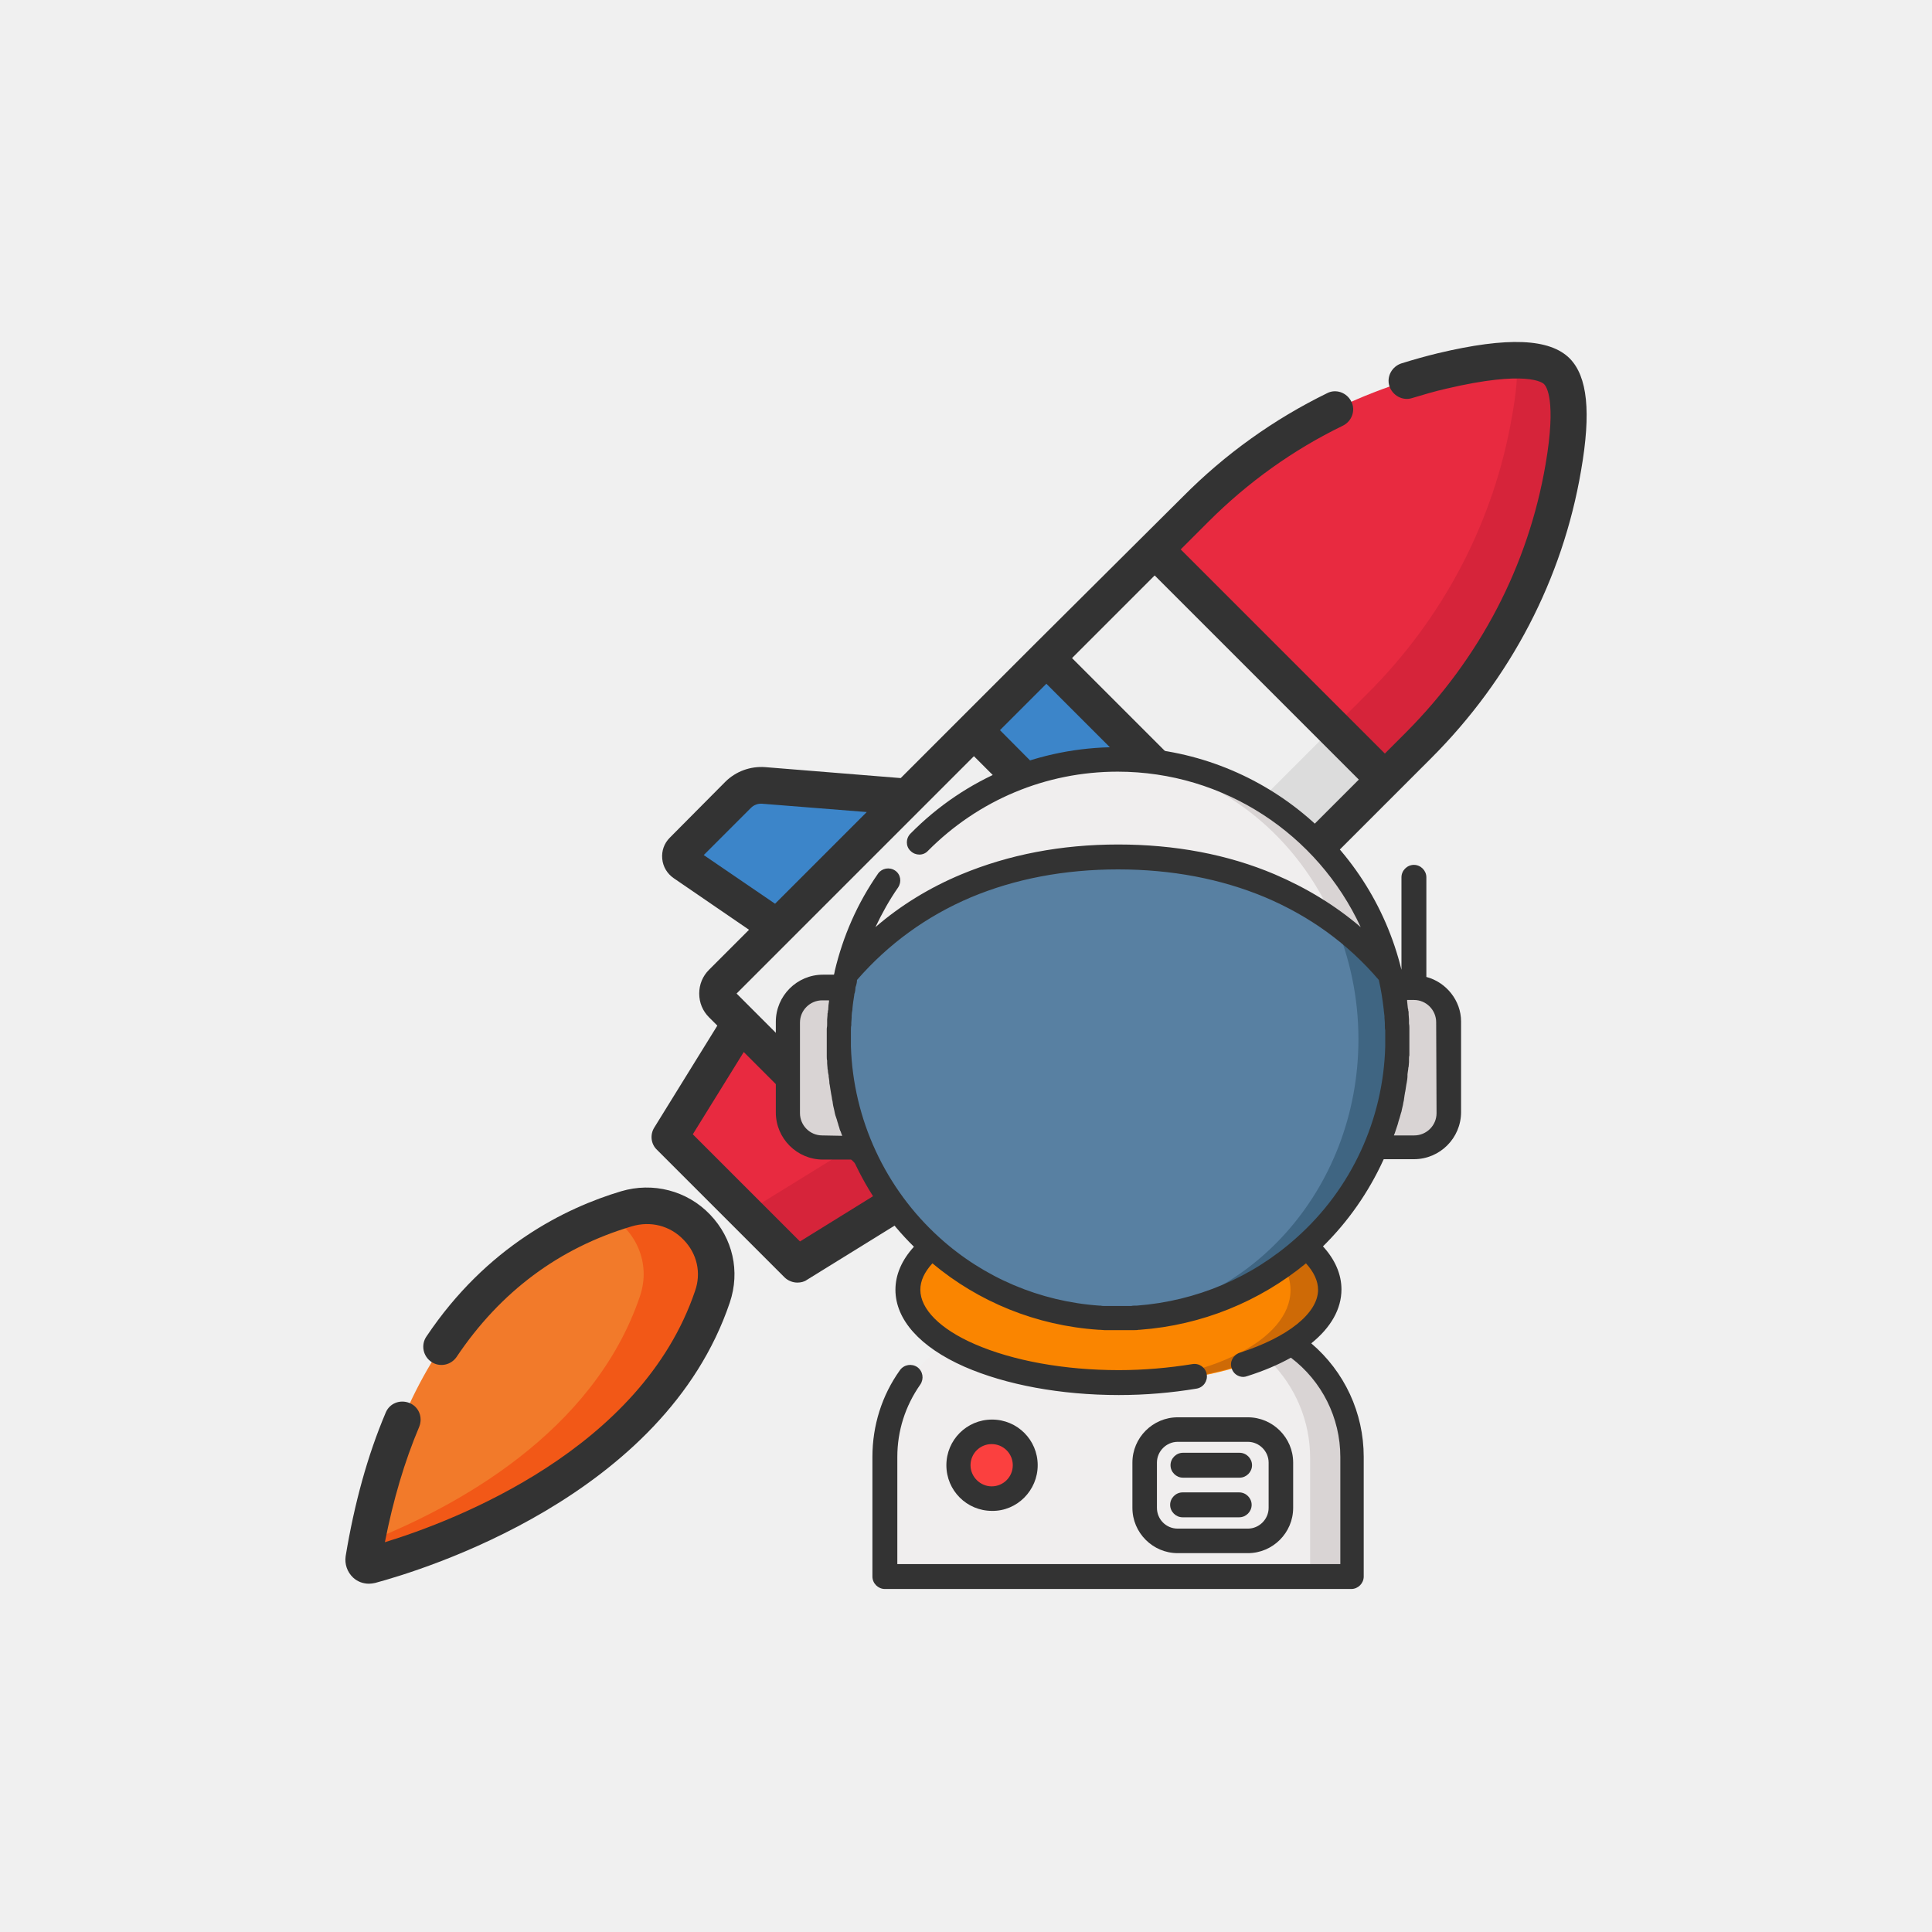
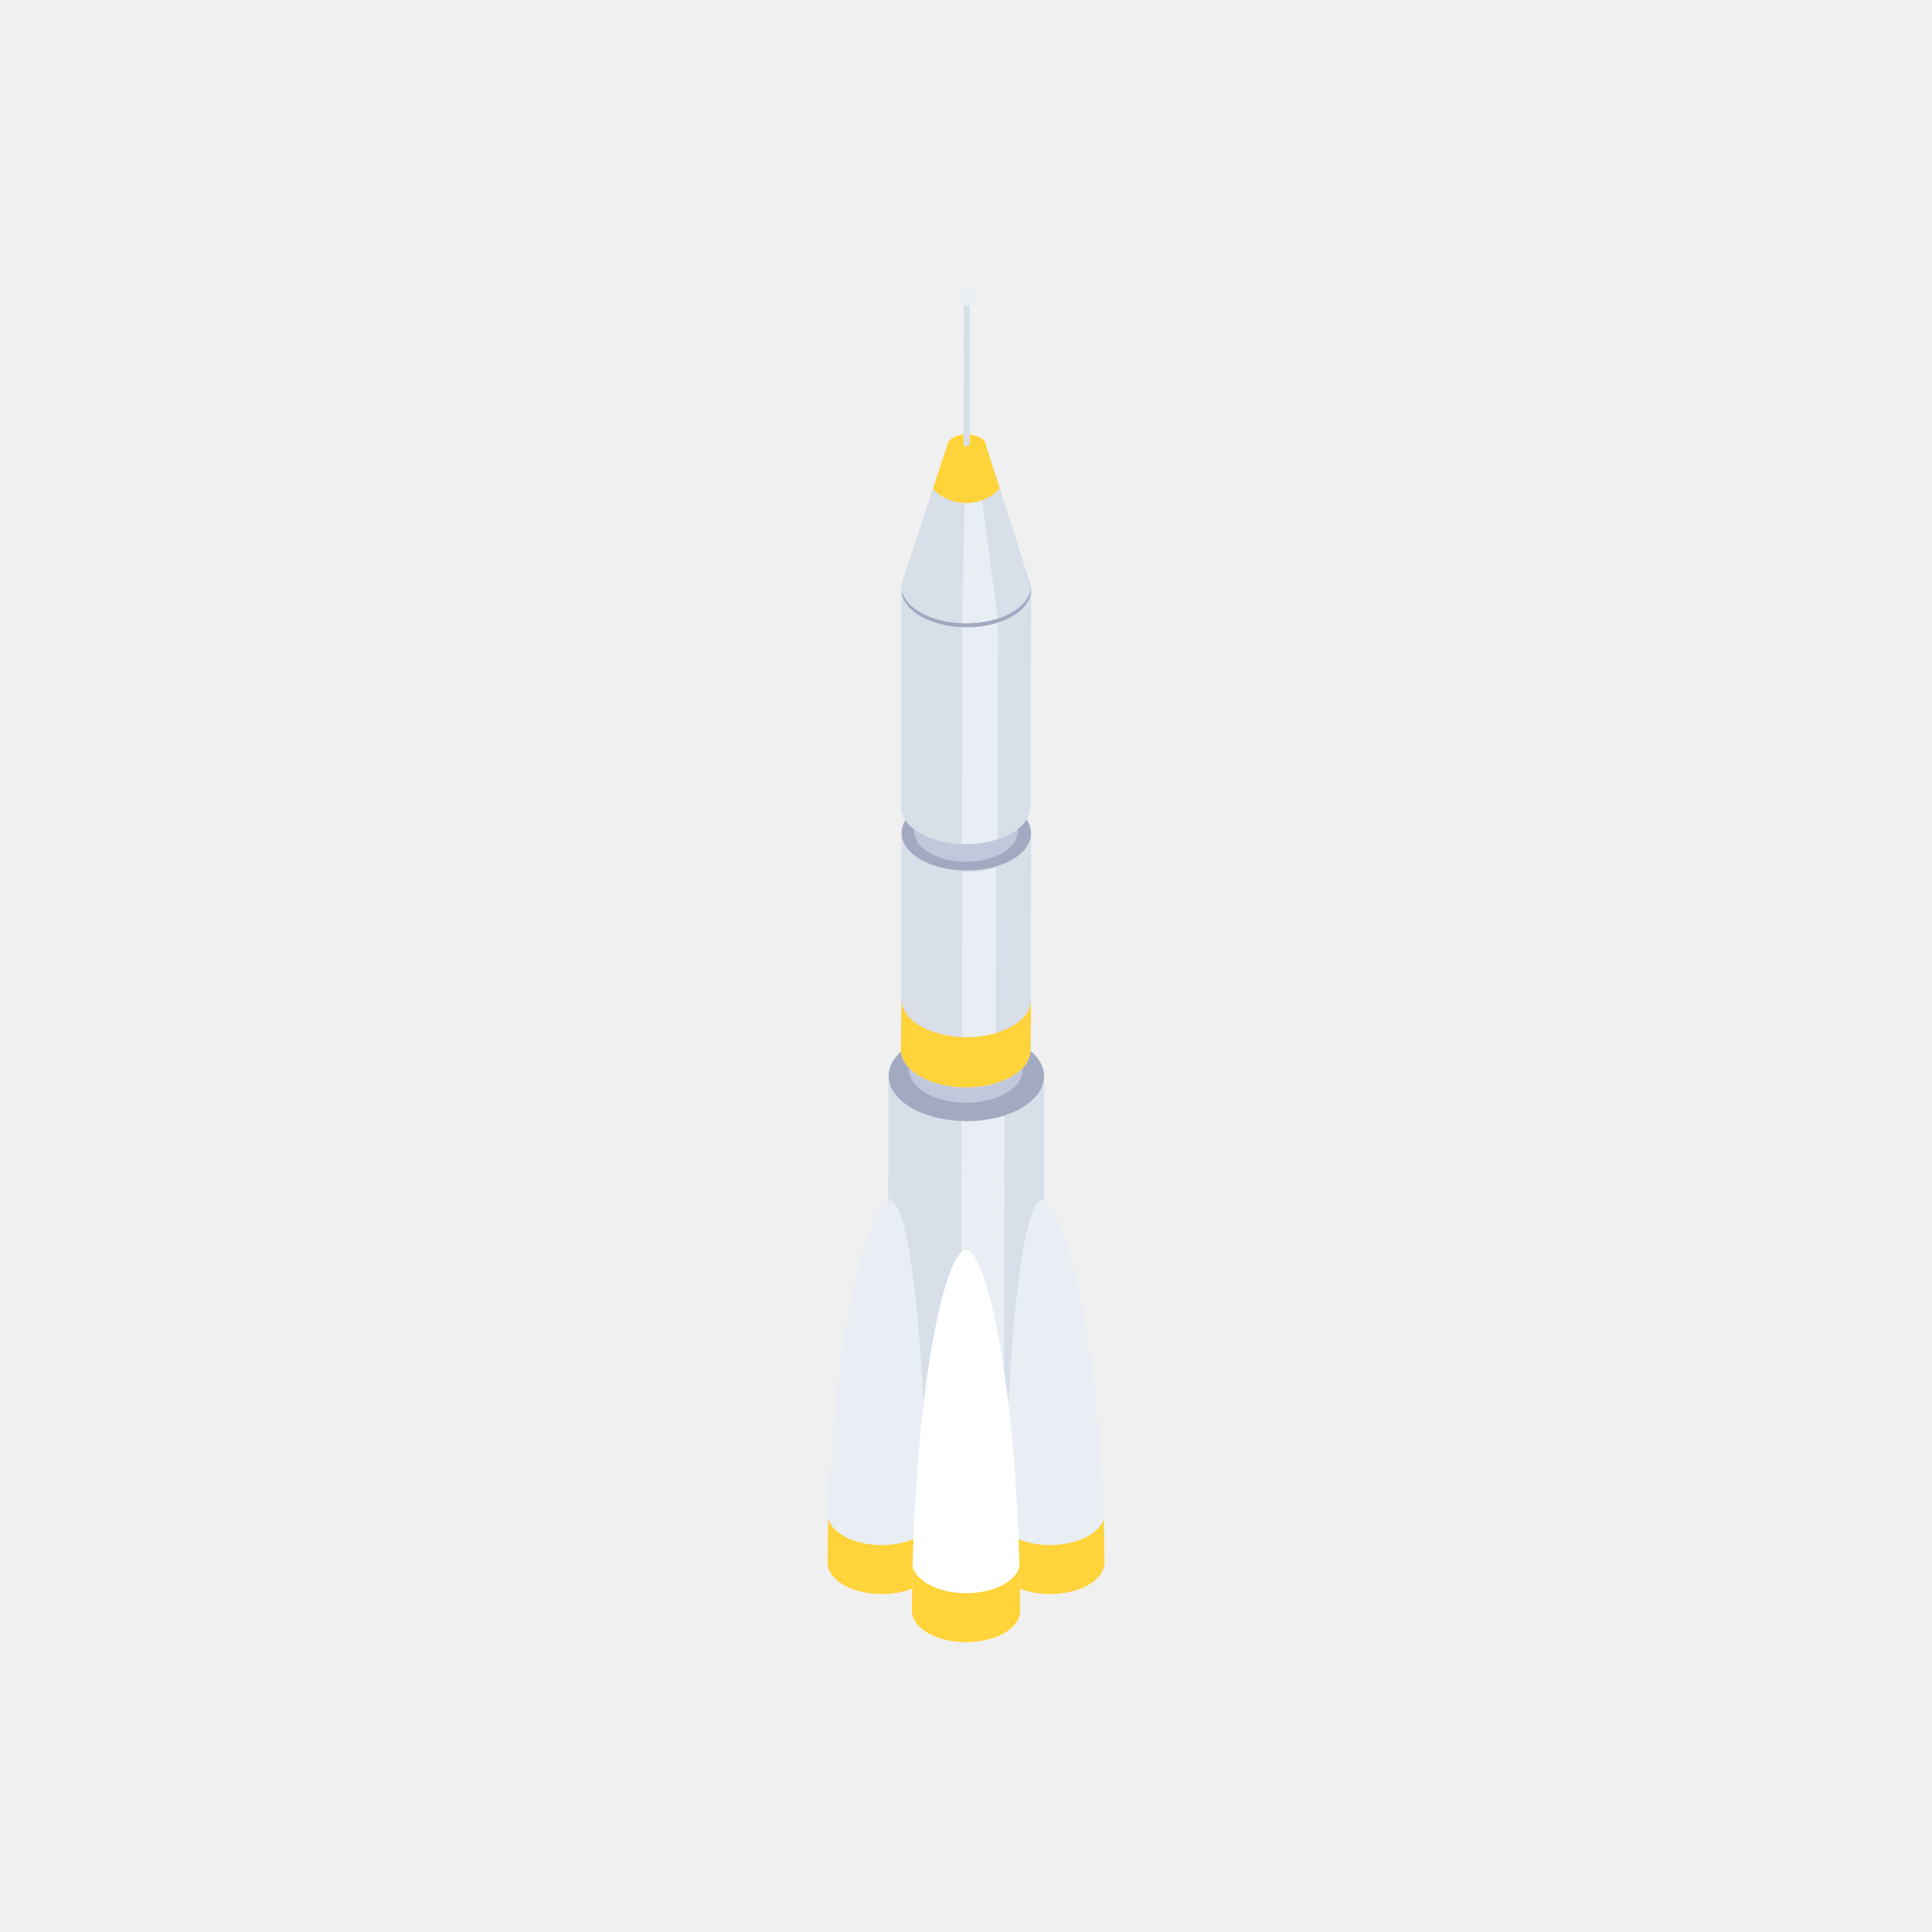
- <svg xmlns="http://www.w3.org/2000/svg" version="1.1" id="Layer_1" x="0px" y="0px" viewBox="0 0 512 512" style="enable-background:new 0 0 512 512;" xml:space="preserve">
+ <svg xmlns="http://www.w3.org/2000/svg" xmlns:xlink="http://www.w3.org/1999/xlink" version="1.1" id="Layer_1" x="0px" y="0px" viewBox="0 0 500 500" style="enable-background:new 0 0 500 500;" xml:space="preserve">
  <style type="text/css">
- 	.st0{fill:#EFEFEF;}
- 	.st1{fill:#DCDCDC;}
- 	.st2{fill:#E82A40;}
- 	.st3{fill:#D6243A;}
- 	.st4{fill:#3C85C9;}
- 	.st5{fill:#3479BA;}
- 	.st6{fill:#F27A2A;}
- 	.st7{fill:#F25817;}
- 	.st8{fill:#333333;}
- 	.st9{fill:#D9D4D4;}
- 	.st10{fill:#F0EEEE;}
- 	.st11{fill:#FA8500;}
- 	.st12{fill:#CE6A06;}
- 	.st13{fill:#5880A2;}
- 	.st14{fill:#3F6582;}
- 	.st15{fill:#FB403F;}
+ 	.st0{enable-background:new    ;}
+ 	.st1{clip-path:url(#SVGID_2_);enable-background:new    ;}
+ 	.st2{fill:#D8DFE9;}
+ 	.st3{fill:#E8EEF4;}
+ 	.st4{fill:#A4A9C2;}
+ 	.st5{clip-path:url(#SVGID_4_);enable-background:new    ;}
+ 	.st6{fill:#C1C8DC;}
+ 	.st7{fill:#FFD33A;}
+ 	.st8{clip-path:url(#SVGID_6_);enable-background:new    ;}
+ 	.st9{clip-path:url(#SVGID_8_);enable-background:new    ;}
+ 	.st10{clip-path:url(#SVGID_10_);enable-background:new    ;}
+ 	.st11{clip-path:url(#SVGID_12_);enable-background:new    ;}
+ 	.st12{fill:#FFD438;}
+ 	.st13{clip-path:url(#SVGID_14_);enable-background:new    ;}
+ 	.st14{fill:#FFFFFF;}
</style>
-   <g>
+   <g id="yellow_rocket_2_">
    <g>
-       <path class="st0" d="M375.9,197.5L252.2,321.3c-1.6,1.6-4.2,1.6-5.8,0l-55.1-55.1c-1.6-1.6-1.6-4.2,0-5.8L316.7,135    c18-18,40.6-30.8,65.4-36.6c13.4-3.1,25.9-4.4,30.4,0.1c3.9,3.9,3.7,14,1.7,25.5C409.5,151.8,395.9,177.5,375.9,197.5z" />
-       <path class="st1" d="M414.3,123.9c2-11.5,2.2-21.5-1.7-25.5c-2.1-2.1-5.8-2.9-10.5-3c0.1,4.3-0.4,9.4-1.4,14.8    c-4.8,28-18.3,53.6-38.4,73.6L238.6,307.6c-1.6,1.6-4.2,1.6-5.8,0l13.6,13.6c1.6,1.6,4.2,1.6,5.8,0l123.7-123.7    C395.9,177.5,409.5,151.8,414.3,123.9L414.3,123.9z" />
-       <path class="st2" d="M375.9,197.5l-9,9L306,145.7l10.7-10.7c18-18,40.6-30.8,65.4-36.6c13.4-3.1,25.9-4.4,30.4,0.1    c3.9,3.9,3.7,14,1.7,25.5C409.5,151.8,395.9,177.5,375.9,197.5z" />
-       <path class="st3" d="M414.3,123.9c2-11.5,2.2-21.5-1.7-25.5c-2.1-2.1-5.8-2.9-10.5-2.9c0.1,4.3-0.4,9.4-1.4,14.8    c-4.8,28-18.3,53.6-38.4,73.6l-9,9l13.6,13.6l9-9C395.9,177.5,409.5,151.8,414.3,123.9z" />
-       <path class="st2" d="M211.2,335.1l-33.8-33.8l18.7-30.3l45.3,45.3L211.2,335.1z" />
-       <path class="st3" d="M227.9,302.7l-30.3,18.7l13.6,13.6l30.3-18.7L227.9,302.7z" />
-       <g>
-         <path class="st4" d="M206,245.7l-24.8-17c-1.1-0.8-1.3-2.4-0.3-3.3l14.7-14.7c1.8-1.8,4.3-2.7,6.8-2.5l38.1,3L206,245.7z" />
-         <path class="st4" d="M266.9,306.6l17,24.8c0.8,1.1,2.4,1.3,3.3,0.3l14.7-14.7c1.8-1.8,2.7-4.3,2.5-6.8l-3-38.1L266.9,306.6z" />
-         <path class="st4" d="M277.3,174.4l60.9,60.9l-19.1,19.1l-60.9-60.9L277.3,174.4z" />
-       </g>
-       <path class="st5" d="M305.4,240.8l19.1-19.1l13.6,13.6L319,254.4L305.4,240.8z" />
-       <path class="st6" d="M166,320.3c-24.8,7.4-59.2,29.2-69.6,92.8c-0.2,1,0.8,1.9,1.8,1.6c12.3-3.3,74-22,90.7-71.2    C193.6,329.5,180.3,316,166,320.3z" />
-       <path class="st7" d="M166,320.3c-1.6,0.5-3.2,1-4.8,1.6c7.2,4.1,11.4,12.7,8.4,21.6c-12.3,36.3-49,56-72.4,65.2    c-0.3,1.5-0.5,2.9-0.8,4.4c-0.2,1,0.8,1.9,1.8,1.6c12.3-3.3,74-22,90.7-71.2C193.6,329.5,180.3,316,166,320.3L166,320.3z" />
-       <g>
-         <path class="st8" d="M416,95c-5.3-5.3-16.4-5.8-34.9-1.4c-3.3,0.8-6.5,1.7-9.7,2.7c-2.5,0.8-4,3.5-3.2,6c0.8,2.5,3.5,4,6,3.2     c3-0.9,6-1.8,9.1-2.5c21.3-5,25.5-1.6,25.9-1.2c0.6,0.6,3.3,4.3,0.4,21.2c-4.6,26.9-17.4,51.4-37,71.1l-5.6,5.6l-54.1-54.1     l7.3-7.3c10.5-10.5,22.5-19.1,35.7-25.5c2.4-1.2,3.4-4.1,2.2-6.4c-1.2-2.4-4.1-3.4-6.4-2.2c-14.1,6.9-27,16.1-38.2,27.4     L273.9,171c0,0,0,0,0,0l-19.1,19.1l-16.1,16.1l-35.9-2.9c-3.9-0.3-7.8,1.1-10.6,3.9L177.5,222c-1.5,1.5-2.2,3.5-2,5.6     c0.2,2.1,1.3,3.9,3,5.1l20,13.7L187.9,257c-1.7,1.7-2.6,3.9-2.6,6.3s0.9,4.6,2.6,6.3l2.2,2.2l-16.7,27c-1.2,1.9-0.9,4.4,0.7,5.9     l33.8,33.8c0.9,0.9,2.2,1.4,3.4,1.4c0.9,0,1.8-0.2,2.5-0.7l27-16.7l2.2,2.2c1.7,1.7,3.9,2.6,6.3,2.6s4.6-0.9,6.3-2.6l10.6-10.6     l13.7,20c1.2,1.7,3,2.8,5.1,3c0.2,0,0.4,0,0.7,0c1.8,0,3.6-0.7,4.9-2l14.7-14.7c2.8-2.8,4.2-6.6,3.9-10.6l-2.9-35.9l16.1-16.1     c0,0,0,0,0,0l19.1-19.1c0,0,0,0,0,0l37.8-37.8c21-21,34.8-47.4,39.7-76.2C421.7,109.2,420.7,99.8,416,95L416,95z M199,214.1     c0.8-0.8,1.9-1.2,3-1.1l27.7,2.2l-24.3,24.3l-18.9-12.9L199,214.1z M360.1,206.6l-21.9,21.9l-54.1-54.1l21.9-21.9L360.1,206.6z      M233.8,315.5L212,329l-28.4-28.4l13.5-21.8l10.5,10.5L233.8,315.5z M249.3,317.4l-54.1-54.1l14.2-14.2c0,0,0,0,0,0l17-17     l31.7-31.7l32.8,32.8c1.9,1.9,4.9,1.9,6.8,0c1.9-1.9,1.9-4.9,0-6.8L265,193.5l12.3-12.3l54.1,54.1l-12.3,12.3l-6.7-6.7     c-1.9-1.9-4.9-1.9-6.8,0c-1.9,1.9-1.9,4.9,0,6.8l6.7,6.7L249.3,317.4z M299.6,310.6c0.1,1.1-0.3,2.2-1.1,3L286,326l-12.9-18.9     l24.3-24.3L299.6,310.6z" />
-         <path class="st8" d="M164.6,315.7c-14.7,4.4-35.6,14.6-51.6,38.5c-1.5,2.2-0.9,5.2,1.3,6.7c2.2,1.5,5.2,0.9,6.7-1.3     c11.6-17.3,27.2-28.9,46.4-34.6c5-1.5,10.2-0.2,13.8,3.6c3.5,3.6,4.7,8.7,3,13.5c-14.2,42-63.6,60.9-82.2,66.6     c2.2-11.2,5.2-21.4,9.1-30.6c1-2.5-0.1-5.3-2.6-6.3c-2.5-1-5.3,0.1-6.3,2.6c-4.8,11.3-8.3,24.1-10.6,38c-0.3,2.1,0.4,4.2,2,5.7     c1.2,1.1,2.7,1.6,4.2,1.6c0.5,0,1.1-0.1,1.6-0.2c12.6-3.4,76.6-22.8,94-74.3c2.8-8.3,0.8-17-5.2-23.3     C182.1,315.5,173,313.2,164.6,315.7L164.6,315.7z" />
+       <g class="st0">
+         <g class="st0">
+           <defs>
+             <path id="SVGID_1_" class="st0" d="M270.21,278.56l-0.19,103.86c-0.01,2.96-1.96,5.92-5.84,8.18c-7.83,4.55-20.57,4.55-28.45,0       c-3.97-2.29-5.95-5.3-5.94-8.3l0.19-103.86c-0.01,3,1.97,6.01,5.94,8.3c7.88,4.55,20.62,4.55,28.45,0       C268.26,284.48,270.2,281.52,270.21,278.56z" />
+           </defs>
+           <use xlink:href="#SVGID_1_" style="overflow:visible;fill:#D8DFE9;" />
+           <clipPath id="SVGID_2_">
+             <use xlink:href="#SVGID_1_" style="overflow:visible;" />
+           </clipPath>
+           <g class="st1">
+             <path class="st2" d="M270.21,278.56l-0.19,103.86c-0.01,1.99-0.88,3.97-2.63,5.75l0.19-103.86       C269.33,282.53,270.21,280.54,270.21,278.56L270.21,278.56z" />
+             <path class="st2" d="M267.58,284.3l-0.19,103.86c-0.86,0.87-1.93,1.69-3.21,2.43c-1.34,0.78-2.83,1.42-4.41,1.94l0.19-103.86       c1.58-0.51,3.06-1.16,4.41-1.94C265.65,285.99,266.72,285.17,267.58,284.3L267.58,284.3z" />
+             <path class="st3" d="M259.96,288.67l-0.19,103.86c-3.43,1.11-7.31,1.6-11.14,1.45l0.19-103.86       C252.65,290.27,256.53,289.79,259.96,288.67L259.96,288.67z" />
+             <path class="st2" d="M248.82,290.12l-0.19,103.86c-3.54-0.14-7.03-0.81-10.08-2.03l0.19-103.86       C241.79,289.31,245.29,289.99,248.82,290.12L248.82,290.12z" />
+             <path class="st2" d="M238.75,288.1l-0.19,103.86c-0.99-0.4-1.94-0.85-2.83-1.36c-3.97-2.29-5.95-5.3-5.94-8.3l0.19-103.86       c-0.01,3,1.97,6.01,5.94,8.3C236.81,287.25,237.75,287.7,238.75,288.1L238.75,288.1z" />
+           </g>
+         </g>
+         <g>
+           <path class="st4" d="M264.27,270.26c7.88,4.55,7.92,11.93,0.09,16.48c-7.83,4.55-20.57,4.55-28.45,0      c-7.88-4.55-7.92-11.93-0.09-16.48C243.66,265.71,256.39,265.71,264.27,270.26z" />
+         </g>
      </g>
    </g>
    <g>
-       <path class="st9" d="M229.6,304.2h-11.7c-5.1,0-9.2-4.1-9.2-9.2v-24c0-5.1,4.1-9.2,9.2-9.2h11.7V304.2z" />
-       <path class="st9" d="M363.1,304.2h11.7c5.1,0,9.2-4.1,9.2-9.2v-24c0-5.1-4.1-9.2-9.2-9.2h-11.7V304.2z" />
+       <g class="st0">
+         <g class="st0">
+           <defs>
+             <path id="SVGID_3_" class="st0" d="M264.69,256.37l-0.06,20.54c-0.01,2.16-1.42,4.31-4.26,5.96c-5.71,3.32-14.99,3.32-20.73,0       c-2.89-1.67-4.33-3.86-4.33-6.05l0.06-20.54c-0.01,2.19,1.44,4.38,4.33,6.05c5.74,3.32,15.02,3.32,20.73,0       C263.27,260.68,264.68,258.53,264.69,256.37z" />
+           </defs>
+           <use xlink:href="#SVGID_3_" style="overflow:visible;fill:#C1C8DC;" />
+           <clipPath id="SVGID_4_">
+             <use xlink:href="#SVGID_3_" style="overflow:visible;" />
+           </clipPath>
+           <g class="st5">
+             <path class="st6" d="M264.69,256.37l-0.06,20.54c0,1.45-0.64,2.89-1.92,4.19l0.06-20.54       C264.05,259.26,264.69,257.82,264.69,256.37L264.69,256.37z" />
+             <path class="st6" d="M262.77,260.56l-0.06,20.54c-0.63,0.63-1.41,1.23-2.34,1.77c-0.98,0.57-2.06,1.04-3.21,1.41l0.06-20.54       c1.15-0.37,2.23-0.84,3.21-1.41C261.36,261.79,262.14,261.19,262.77,260.56L262.77,260.56z" />
+             <path class="st6" d="M257.22,263.74l-0.06,20.54c-2.5,0.81-5.33,1.16-8.12,1.06l0.06-20.54       C251.89,264.9,254.72,264.55,257.22,263.74L257.22,263.74z" />
+             <path class="st6" d="M249.1,264.8l-0.06,20.54c-2.58-0.1-5.12-0.59-7.34-1.48l0.06-20.54       C243.98,264.21,246.53,264.7,249.1,264.8L249.1,264.8z" />
+             <path class="st6" d="M241.76,263.32l-0.06,20.54c-0.72-0.29-1.41-0.62-2.06-0.99c-2.89-1.67-4.33-3.86-4.33-6.05l0.06-20.54       c-0.01,2.19,1.44,4.38,4.33,6.05C240.35,262.7,241.04,263.03,241.76,263.32L241.76,263.32z" />
+           </g>
+         </g>
+         <g>
+           <path class="st6" d="M260.36,250.32c5.74,3.32,5.77,8.69,0.07,12.01c-5.71,3.32-14.99,3.32-20.73,0s-5.77-8.69-0.07-12.01      C245.34,247.01,254.62,247.01,260.36,250.32z" />
+         </g>
+       </g>
    </g>
-     <path class="st10" d="M270.8,350.1h51c20.1,0,36.3,16.3,36.3,36.3v31.7H234.5v-31.7C234.5,366.4,250.8,350.1,270.8,350.1z" />
-     <path class="st9" d="M321.8,350.1h-10.9c20.1,0,36.3,16.3,36.3,36.3v31.7h10.9v-31.7C358.1,366.4,341.9,350.1,321.8,350.1z" />
    <g>
-       <circle class="st10" cx="296.3" cy="275.4" r="74.1" />
-       <circle class="st10" cx="296.3" cy="275.4" r="74.1" />
+       <path class="st3" d="M260.01,399.88c0.43-54.75,4.82-89.35,9.77-89.33c5.06,0.01,15.76,36.26,16.03,92.99c0,0.11,0.01,0.72,0,0.92    c-0.12,1.99-1.49,3.96-4.12,5.48c-5.49,3.17-14.35,3.17-19.8,0C257.2,407.21,256.57,403.01,260.01,399.88z" />
+       <path class="st7" d="M257.83,404.47c0-0.02,0-0.05,0-0.07c0.02-3.89,0.08-7.68,0.17-11.37c0.44,1.63,1.73,3.2,3.9,4.45    c5.45,3.17,14.32,3.17,19.8,0c2.2-1.27,3.52-2.85,3.96-4.5c0.09,3.7,0.15,7.5,0.17,11.4c0,0.03,0,0.06,0,0.09c0,0.1,0,0.19,0,0.29    c-0.01,0.02-0.01,0.04-0.02,0.06c-0.17,1.95-1.54,3.86-4.11,5.35c-2.41,1.39-5.48,2.17-8.63,2.34c-0.41,0.02-0.82,0.03-1.24,0.03    c-0.01,0-0.01,0-0.02,0c-3.59,0-7.18-0.79-9.91-2.38c-2.59-1.5-3.94-3.45-4.06-5.42c0-0.01-0.01-0.03-0.01-0.04    C257.83,404.63,257.83,404.55,257.83,404.47z" />
    </g>
-     <path class="st9" d="M296.3,201.3c-0.9,0-1.8,0-2.7,0.1c36.9,1.4,66.4,34,66.4,74s-29.5,72.6-66.4,74c0.9,0,1.8,0.1,2.7,0.1   c40.9,0,74.1-33.2,74.1-74.1S337.2,201.3,296.3,201.3z" />
-     <ellipse class="st11" cx="296.3" cy="342" rx="55.9" ry="24.6" />
-     <path class="st12" d="M296.3,317.4c-0.9,0-1.8,0-2.7,0c26.9,0.6,48.4,11.4,48.4,24.5c0,13.2-21.5,23.9-48.4,24.5c0.9,0,1.8,0,2.7,0   c30.9,0,55.9-11,55.9-24.6S327.2,317.4,296.3,317.4z" />
-     <path class="st13" d="M368.4,258.2c-17.5-21-43.3-31.1-72.1-31.1c-28.8,0-54.6,10.1-72.1,31.1c-1.3,5.5-2,11.3-2,17.2   c0,40.9,33.2,74.1,74.1,74.1c40.9,0,74.1-33.2,74.1-74.1C370.4,269.5,369.7,263.7,368.4,258.2z" />
-     <path class="st14" d="M370.4,273.3c0-0.2,0-0.4,0-0.6c0-0.5,0-1-0.1-1.5c0-0.2,0-0.4,0-0.7c0-0.5-0.1-1-0.1-1.4   c0-0.2,0-0.4-0.1-0.6c0-0.5-0.1-1-0.2-1.5c0-0.2,0-0.3-0.1-0.5c-0.1-0.6-0.2-1.2-0.2-1.8c0-0.1,0-0.1,0-0.2   c-0.3-2.1-0.7-4.2-1.2-6.3c-4.4-5.3-9.3-9.9-14.7-13.8c4,9.4,6.3,19.9,6.3,31c0,40-29.5,72.6-66.4,74c0.4,0,0.8,0,1.2,0   c0.5,0,1,0,1.5,0h0c10.9,0,21.2-2.3,30.5-6.5c0.5-0.2,1.1-0.5,1.6-0.8c2.7-1.3,5.3-2.8,7.8-4.4c0.5-0.3,1-0.6,1.5-1   c1-0.7,2-1.4,2.9-2.1c0.5-0.4,0.9-0.7,1.4-1.1c2.8-2.2,5.4-4.6,7.9-7.2c0.8-0.9,1.6-1.7,2.4-2.6c0.8-0.9,1.5-1.8,2.3-2.7   c0.4-0.5,0.7-0.9,1.1-1.4c1.1-1.4,2.1-2.9,3-4.4c1-1.5,1.9-3,2.7-4.6c5.7-10.5,8.9-22.5,8.9-35.3   C370.4,274.7,370.4,274,370.4,273.3z" />
-     <circle class="st15" cx="262.8" cy="388.3" r="8.9" />
-     <path class="st8" d="M378,258.9v-26.4c0-1.8-1.5-3.3-3.3-3.3s-3.3,1.5-3.3,3.3V257c-8.4-34.4-39.3-59-75.2-59   c-20.8,0-40.3,8.1-54.9,22.9c-1.3,1.3-1.3,3.4,0,4.6c1.3,1.3,3.4,1.3,4.6,0c13.4-13.5,31.3-21,50.3-21c28.2,0,53,16.6,64.4,41.2   c-6.8-5.8-14.4-10.4-22.8-14c-12.5-5.3-26.5-7.9-41.5-7.9c-15.1,0-29,2.7-41.5,7.9c-8.4,3.5-16.1,8.2-22.8,14   c1.7-3.6,3.7-7.2,6-10.5c1-1.5,0.7-3.5-0.8-4.5c-1.5-1-3.5-0.6-4.5,0.8c-5.5,7.9-9.3,16.6-11.5,25.9c0,0,0,0,0,0c0,0,0,0.1,0,0.1   c-0.1,0.3-0.1,0.6-0.2,0.8h-2.9c-6.9,0-12.5,5.6-12.5,12.5v24c0,6.9,5.6,12.5,12.5,12.5h8c4,8.8,9.5,16.6,16.1,23.1   c-3.2,3.5-4.9,7.4-4.9,11.4c0,7.9,6.5,15.2,18.3,20.4c11,4.8,25.5,7.5,40.9,7.5c7.1,0,14-0.6,20.6-1.7c1.8-0.3,3-2,2.7-3.8   c-0.3-1.8-2-3-3.8-2.7c-6.2,1-12.8,1.6-19.5,1.6c-14.5,0-28.1-2.5-38.2-6.9c-9.2-4-14.4-9.3-14.4-14.4c0-2.4,1.1-4.7,3.2-7   c12.2,10.2,27.5,16.5,44,17.6c0.1,0,0.2,0,0.3,0c0.4,0,0.9,0.1,1.3,0.1c0.2,0,0.3,0,0.5,0c0.4,0,0.8,0,1.2,0c0.2,0,0.3,0,0.5,0   c0.6,0,1.1,0,1.7,0c0.6,0,1.1,0,1.7,0c0.2,0,0.3,0,0.5,0c0.4,0,0.8,0,1.2,0c0.2,0,0.3,0,0.5,0c0.4,0,0.9,0,1.3-0.1   c0.1,0,0.2,0,0.3,0c16.4-1.2,31.7-7.5,44-17.6c2.1,2.3,3.2,4.7,3.2,7c0,6.2-8,12.6-20.8,16.7c-1.7,0.6-2.7,2.4-2.1,4.1   c0.4,1.4,1.7,2.3,3.1,2.3c0.3,0,0.7-0.1,1-0.2c4.4-1.4,8.2-3,11.6-4.9c8.2,6.2,13.1,15.9,13.1,26.3v28.4H237.8v-28.4   c0-6.9,2.1-13.5,6.1-19.2c1-1.5,0.7-3.5-0.8-4.6c-1.5-1-3.5-0.7-4.6,0.8c-4.8,6.7-7.3,14.7-7.3,23v31.7c0,1.8,1.5,3.3,3.3,3.3   h123.6c1.8,0,3.3-1.5,3.3-3.3v-31.7c0-11.7-5.1-22.6-13.9-30.1c5.2-4.2,8-9.1,8-14.3c0-4-1.7-7.9-4.9-11.4   c6.6-6.5,12.1-14.3,16.1-23.1h8c6.9,0,12.5-5.6,12.5-12.5v-24C387.2,265.2,383.3,260.3,378,258.9z M257.3,237.8   c11.7-4.9,24.8-7.4,39-7.4c14.2,0,27.3,2.5,39,7.4c11.8,5,21.9,12.3,30.1,21.9c0.6,2.6,1,5.2,1.3,7.8c0,0,0,0,0,0.1   c0.1,0.6,0.1,1.2,0.2,1.7c0,0.1,0,0.3,0,0.4c0,0.5,0.1,0.9,0.1,1.4c0,0.2,0,0.4,0,0.6c0,0.4,0,0.9,0.1,1.3c0,0.2,0,0.4,0,0.5   c0,0.6,0,1.2,0,1.8c0,0.6,0,1.2,0,1.9c0,0,0,0.1,0,0.1c-0.5,19.4-9,37.8-23.5,50.7c-11.8,10.6-26.6,16.8-42.3,18   c-0.1,0-0.2,0-0.3,0c-0.4,0-0.8,0-1.2,0.1c-0.2,0-0.3,0-0.5,0c-0.4,0-0.7,0-1.1,0c-0.1,0-0.3,0-0.4,0c-0.5,0-1,0-1.5,0   c-0.5,0-1,0-1.5,0c-0.1,0-0.3,0-0.4,0c-0.4,0-0.7,0-1.1,0c-0.2,0-0.3,0-0.5,0c-0.4,0-0.8,0-1.2-0.1c-0.1,0-0.2,0-0.3,0   c-15.7-1.1-30.6-7.4-42.3-18c-14.4-13-22.9-31.4-23.5-50.7c0,0,0-0.1,0-0.1c0-0.6,0-1.2,0-1.9c0-0.6,0-1.2,0-1.8c0-0.2,0-0.4,0-0.5   c0-0.4,0-0.9,0.1-1.3c0-0.2,0-0.4,0-0.6c0-0.5,0.1-0.9,0.1-1.4c0-0.2,0-0.3,0-0.5c0-0.5,0.1-1.1,0.2-1.6c0-0.1,0-0.2,0-0.2   c0.1-1.3,0.3-2.5,0.5-3.8c0-0.1,0-0.3,0.1-0.4c0.1-0.4,0.2-0.9,0.2-1.3c0-0.3,0.1-0.5,0.2-0.8c0.1-0.4,0.2-0.8,0.2-1.2   c0-0.1,0-0.2,0.1-0.3C235.4,250.2,245.5,242.8,257.3,237.8z M217.9,300.9c-3.3,0-5.9-2.7-5.9-5.9v-24c0-3.3,2.7-5.9,5.9-5.9h1.8   c0,0.1,0,0.2,0,0.3c-0.1,0.6-0.2,1.3-0.2,1.9c0,0.2,0,0.4-0.1,0.6c0,0.2,0,0.5-0.1,0.7c0,0.1,0,0.3,0,0.4c0,0.4-0.1,0.8-0.1,1.2   c0,0.1,0,0.2,0,0.3c0,0.1,0,0.1,0,0.2c0,0.2,0,0.4,0,0.6c0,0.4,0,0.8-0.1,1.3c0,0.2,0,0.3,0,0.5c0,0.1,0,0.2,0,0.4   c0,0.7,0,1.4,0,2.1c0,0.6,0,1.2,0,1.8c0,0.1,0,0.2,0,0.2c0,0,0,0.1,0,0.1c0,0.1,0,0.2,0,0.3c0,0.4,0,0.8,0,1.2c0,0.2,0,0.4,0,0.7   c0,0.4,0,0.8,0.1,1.2c0,0.2,0,0.5,0,0.7c0,0.4,0.1,0.8,0.1,1.2c0,0.2,0,0.4,0.1,0.6c0,0.5,0.1,1,0.2,1.4c0,0.1,0,0.2,0,0.3   c0.1,0.6,0.2,1.2,0.2,1.8c0,0.2,0.1,0.3,0.1,0.5c0.1,0.4,0.1,0.9,0.2,1.3c0,0.2,0.1,0.4,0.1,0.6c0.1,0.4,0.1,0.8,0.2,1.1   c0,0.2,0.1,0.4,0.1,0.7c0.1,0.4,0.2,0.8,0.2,1.1c0,0.2,0.1,0.4,0.1,0.6c0.1,0.4,0.2,0.8,0.3,1.3c0,0.2,0.1,0.3,0.1,0.5   c0.1,0.6,0.3,1.1,0.5,1.7c0,0.1,0.1,0.2,0.1,0.3c0.1,0.5,0.3,0.9,0.4,1.4c0.1,0.2,0.1,0.4,0.2,0.6c0.1,0.4,0.2,0.8,0.4,1.1   c0.1,0.2,0.1,0.4,0.2,0.6c0.1,0.2,0.1,0.3,0.2,0.5L217.9,300.9L217.9,300.9z M380.7,295c0,3.3-2.7,5.9-5.9,5.9h-5.4   c0.1-0.2,0.1-0.4,0.2-0.5c0.1-0.2,0.1-0.4,0.2-0.6c0.1-0.4,0.3-0.8,0.4-1.2c0.1-0.2,0.1-0.4,0.2-0.6c0.1-0.5,0.3-1,0.4-1.4   c0-0.1,0.1-0.2,0.1-0.3c0.2-0.6,0.3-1.2,0.5-1.7c0-0.2,0.1-0.3,0.1-0.5c0.1-0.4,0.2-0.9,0.3-1.3c0-0.2,0.1-0.4,0.1-0.6   c0.1-0.4,0.2-0.8,0.2-1.1c0-0.2,0.1-0.4,0.1-0.7c0.1-0.4,0.1-0.8,0.2-1.1c0-0.2,0.1-0.4,0.1-0.6c0.1-0.4,0.1-0.9,0.2-1.3   c0-0.2,0.1-0.3,0.1-0.5c0.1-0.6,0.2-1.2,0.2-1.8c0-0.1,0-0.2,0-0.4c0.1-0.5,0.1-1,0.2-1.4c0-0.2,0-0.4,0.1-0.6   c0-0.4,0.1-0.8,0.1-1.2c0-0.2,0-0.5,0-0.7c0-0.4,0-0.8,0.1-1.1c0-0.2,0-0.4,0-0.7c0-0.4,0-0.8,0-1.2c0-0.1,0-0.2,0-0.2   c0,0,0-0.1,0-0.1c0-0.1,0-0.2,0-0.2c0-0.6,0-1.2,0-1.8c0-0.7,0-1.4,0-2.1c0-0.1,0-0.2,0-0.4c0-0.2,0-0.3,0-0.5c0-0.4,0-0.8-0.1-1.3   c0-0.2,0-0.4,0-0.6c0-0.1,0-0.1,0-0.2c0-0.1,0-0.2,0-0.3c0-0.4-0.1-0.8-0.1-1.3c0-0.1,0-0.2,0-0.3c0-0.2,0-0.5-0.1-0.7   c0-0.2,0-0.4-0.1-0.6c-0.1-0.6-0.1-1.3-0.2-1.9c0-0.1,0-0.2,0-0.3h1.8c3.3,0,5.9,2.7,5.9,5.9L380.7,295L380.7,295L380.7,295z" />
-     <path class="st8" d="M275,388.3c0-6.7-5.4-12.1-12.1-12.1c-6.7,0-12.1,5.4-12.1,12.1c0,6.7,5.4,12.1,12.1,12.1   C269.5,400.5,275,395,275,388.3z M257.2,388.3c0-3.1,2.5-5.6,5.6-5.6c3.1,0,5.6,2.5,5.6,5.6c0,3.1-2.5,5.6-5.6,5.6   C259.8,393.9,257.2,391.4,257.2,388.3z" />
-     <path class="st8" d="M330.7,411.6c6.6,0,12-5.4,12-12v-12c0-6.6-5.4-12-12-12h-18.6c-6.6,0-12,5.4-12,12v12c0,6.6,5.4,12,12,12   H330.7z M306.6,399.6v-12c0-3,2.5-5.5,5.5-5.5h18.6c3,0,5.5,2.5,5.5,5.5v12c0,3-2.5,5.5-5.5,5.5h-18.6   C309,405.1,306.6,402.6,306.6,399.6z" />
-     <path class="st8" d="M313.5,391.6h15c1.8,0,3.3-1.5,3.3-3.3c0-1.8-1.5-3.3-3.3-3.3h-15c-1.8,0-3.3,1.5-3.3,3.3   C310.2,390.1,311.7,391.6,313.5,391.6z" />
-     <path class="st8" d="M328.4,402.1c1.8,0,3.3-1.5,3.3-3.3c0-1.8-1.5-3.3-3.3-3.3h-15c-1.8,0-3.3,1.5-3.3,3.3c0,1.8,1.5,3.3,3.3,3.3   H328.4z" />
+     <g>
+       <path class="st3" d="M239.99,399.88c-0.43-54.75-4.82-89.35-9.77-89.33c-5.06,0.01-15.76,36.26-16.03,92.99    c0,0.11-0.01,0.72,0,0.92c0.12,1.99,1.49,3.96,4.12,5.48c5.49,3.17,14.35,3.17,19.8,0C242.8,407.21,243.43,403.01,239.99,399.88z" />
+       <path class="st7" d="M242.17,404.47c0-0.02,0-0.05,0-0.07c-0.02-3.89-0.08-7.68-0.17-11.37c-0.44,1.63-1.73,3.2-3.9,4.45    c-5.45,3.17-14.32,3.17-19.8,0c-2.2-1.27-3.52-2.85-3.96-4.5c-0.09,3.7-0.15,7.5-0.17,11.4c0,0.03,0,0.06,0,0.09    c0,0.1,0,0.19,0,0.29c0.01,0.02,0.01,0.04,0.02,0.06c0.17,1.95,1.54,3.86,4.11,5.35c2.41,1.39,5.48,2.17,8.63,2.34    c0.41,0.02,0.82,0.03,1.24,0.03c0.01,0,0.01,0,0.02,0c3.59,0,7.18-0.79,9.91-2.38c2.59-1.5,3.94-3.45,4.06-5.42    c0-0.01,0.01-0.03,0.01-0.04C242.17,404.63,242.17,404.55,242.17,404.47z" />
+     </g>
+     <g>
+       <g class="st0">
+         <g class="st0">
+           <defs>
+             <path id="SVGID_5_" class="st0" d="M266.85,215.66l-0.16,56.09c-0.01,2.47-1.63,4.94-4.87,6.82c-6.53,3.79-17.14,3.79-23.71,0       c-3.31-1.91-4.96-4.41-4.95-6.92l0.16-56.09c-0.01,2.5,1.64,5.01,4.95,6.92c6.57,3.79,17.19,3.79,23.71,0       C265.22,220.59,266.84,218.13,266.85,215.66z" />
+           </defs>
+           <use xlink:href="#SVGID_5_" style="overflow:visible;fill:#D8DFE9;" />
+           <clipPath id="SVGID_6_">
+             <use xlink:href="#SVGID_5_" style="overflow:visible;" />
+           </clipPath>
+           <g class="st8">
+             <path class="st2" d="M266.85,215.66l-0.16,56.09c0,1.66-0.74,3.31-2.2,4.79l0.16-56.09       C266.11,218.97,266.84,217.32,266.85,215.66L266.85,215.66z" />
+             <path class="st2" d="M264.19,220.92l-0.16,56.09c-0.72,0.73-1.61,1.41-2.68,2.03c-1.12,0.65-2.36,1.19-3.67,1.61l0.16-56.09       c1.32-0.43,2.55-0.97,3.67-1.61C262.58,222.32,263.47,221.64,264.19,220.92L264.19,220.92z" />
+             <path class="st3" d="M257.84,224.56l-0.16,56.09c-2.86,0.93-6.1,1.33-9.29,1.21l0.16-56.09       C251.74,225.89,254.98,225.49,257.84,224.56L257.84,224.56z" />
+             <path class="st2" d="M249.02,225.3l-0.16,56.09c-2.95-0.11-5.86-0.68-8.4-1.69l0.16-56.09       C243.16,224.63,246.07,225.19,249.02,225.3L249.02,225.3z" />
+             <path class="st2" d="M240.62,223.61l-0.16,56.09c-0.83-0.33-1.62-0.71-2.36-1.13c-3.31-1.91-4.96-4.41-4.95-6.92l0.16-56.09       c-0.01,2.5,1.64,5.01,4.95,6.92C239,222.9,239.79,223.28,240.62,223.61L240.62,223.61z" />
+           </g>
+         </g>
+         <g>
+           <path class="st4" d="M261.9,208.74c6.57,3.79,6.6,9.94,0.08,13.73c-6.53,3.79-17.14,3.79-23.71,0      c-6.57-3.79-6.6-9.94-0.08-13.74C244.71,204.95,255.33,204.95,261.9,208.74z" />
+         </g>
+       </g>
+       <path class="st7" d="M261.98,265.58c-6.53,3.79-17.14,3.79-23.71,0c-3.31-1.91-4.96-4.41-4.95-6.92l-0.16,12.99    c-0.01,2.5,1.64,5.01,4.95,6.92c6.57,3.79,17.19,3.79,23.71,0c3.24-1.88,4.86-4.35,4.87-6.82l0.16-12.99    C266.84,261.23,265.22,263.69,261.98,265.58z" />
+     </g>
+     <g>
+       <g class="st0">
+         <g class="st0">
+           <defs>
+             <path id="SVGID_7_" class="st0" d="M263.37,196.59l-0.05,18.7c-0.01,1.97-1.3,3.93-3.88,5.43c-5.19,3.02-13.64,3.02-18.87,0       c-2.63-1.52-3.94-3.51-3.94-5.5l0.05-18.7c-0.01,1.99,1.31,3.98,3.94,5.5c5.23,3.02,13.68,3.02,18.87,0       C262.08,200.52,263.37,198.55,263.37,196.59z" />
+           </defs>
+           <use xlink:href="#SVGID_7_" style="overflow:visible;fill:#C1C8DC;" />
+           <clipPath id="SVGID_8_">
+             <use xlink:href="#SVGID_7_" style="overflow:visible;" />
+           </clipPath>
+           <g class="st9">
+             <path class="st6" d="M263.37,196.59l-0.05,18.7c0,1.32-0.59,2.63-1.75,3.81l0.05-18.7       C262.79,199.22,263.37,197.91,263.37,196.59L263.37,196.59z" />
+             <path class="st6" d="M261.62,200.4l-0.05,18.7c-0.57,0.58-1.28,1.12-2.13,1.61c-0.89,0.52-1.87,0.95-2.92,1.29l0.05-18.7       c1.05-0.34,2.03-0.77,2.92-1.29C260.35,201.52,261.05,200.98,261.62,200.4L261.62,200.4z" />
+             <path class="st6" d="M256.57,203.3l-0.05,18.7c-2.28,0.74-4.85,1.06-7.39,0.96l0.05-18.7       C251.72,204.36,254.3,204.04,256.57,203.3L256.57,203.3z" />
+             <path class="st6" d="M249.18,204.26l-0.05,18.7c-2.35-0.09-4.66-0.54-6.68-1.34l0.05-18.7       C244.52,203.72,246.84,204.17,249.18,204.26L249.18,204.26z" />
+             <path class="st6" d="M242.5,202.92l-0.05,18.7c-0.66-0.26-1.29-0.56-1.88-0.9c-2.63-1.52-3.94-3.51-3.94-5.5l0.05-18.7       c-0.01,1.99,1.31,3.98,3.94,5.5C241.21,202.35,241.84,202.66,242.5,202.92L242.5,202.92z" />
+           </g>
+         </g>
+         <g>
+           <path class="st6" d="M259.43,191.09c5.23,3.02,5.26,7.91,0.06,10.93c-5.19,3.02-13.64,3.02-18.87,0      c-5.23-3.02-5.26-7.91-0.06-10.93C245.76,188.07,254.21,188.07,259.43,191.09z" />
+         </g>
+       </g>
+     </g>
+     <g>
+       <g class="st0">
+         <g class="st0">
+           <defs>
+             <path id="SVGID_9_" class="st0" d="M266.85,152.69l-0.16,56.09c-0.01,2.47-1.63,4.94-4.87,6.82c-6.53,3.79-17.14,3.79-23.71,0       c-3.31-1.91-4.96-4.41-4.95-6.92l0.16-56.09c-0.01,2.5,1.64,5.01,4.95,6.92c6.57,3.79,17.19,3.79,23.71,0       C265.22,157.63,266.84,155.16,266.85,152.69z" />
+           </defs>
+           <use xlink:href="#SVGID_9_" style="overflow:visible;fill:#D8DFE9;" />
+           <clipPath id="SVGID_10_">
+             <use xlink:href="#SVGID_9_" style="overflow:visible;" />
+           </clipPath>
+           <g class="st10">
+             <path class="st2" d="M266.85,152.69l-0.16,56.09c0,1.66-0.74,3.31-2.2,4.79l0.16-56.09C266.11,156,266.84,154.35,266.85,152.69       L266.85,152.69z" />
+             <path class="st2" d="M264.65,157.48l-0.16,56.09c-0.72,0.73-1.61,1.41-2.68,2.03c-1.12,0.65-2.36,1.19-3.67,1.61l0.16-56.09       c1.32-0.43,2.55-0.97,3.67-1.61C263.04,158.89,263.94,158.21,264.65,157.48L264.65,157.48z" />
+             <path class="st3" d="M258.31,161.12l-0.16,56.09c-2.86,0.93-6.1,1.33-9.28,1.21l0.16-56.09       C252.21,162.46,255.44,162.05,258.31,161.12L258.31,161.12z" />
+             <path class="st2" d="M249.02,162.33l-0.16,56.09c-2.95-0.11-5.86-0.68-8.4-1.69l0.16-56.09       C243.16,161.66,246.07,162.22,249.02,162.33L249.02,162.33z" />
+             <path class="st2" d="M240.62,160.64l-0.16,56.09c-0.83-0.33-1.62-0.71-2.36-1.14c-3.31-1.91-4.96-4.41-4.95-6.92l0.16-56.09       c-0.01,2.5,1.64,5.01,4.95,6.92C239,159.94,239.79,160.31,240.62,160.64L240.62,160.64z" />
+           </g>
+         </g>
+         <g>
+           <path class="st4" d="M261.9,145.77c6.57,3.79,6.6,9.94,0.08,13.74c-6.53,3.79-17.14,3.79-23.71,0      c-6.57-3.79-6.6-9.94-0.08-13.73C244.71,141.98,255.33,141.98,261.9,145.77z" />
+         </g>
+       </g>
+     </g>
+     <g>
+       <g class="st0">
+         <g class="st0">
+           <defs>
+             <path id="SVGID_11_" class="st0" d="M255.19,115.34l11.58,36.28c-0.01,2.47-1.63,4.94-4.87,6.82c-6.53,3.79-17.14,3.79-23.71,0       c-3.31-1.91-4.96-4.41-4.95-6.92l11.9-36.21c0,0.75,0.49,1.5,1.48,2.07c1.97,1.14,5.16,1.14,7.11,0       C254.7,116.82,255.19,116.08,255.19,115.34z" />
+           </defs>
+           <use xlink:href="#SVGID_11_" style="overflow:visible;fill:#D8DFE9;" />
+           <clipPath id="SVGID_12_">
+             <use xlink:href="#SVGID_11_" style="overflow:visible;" />
+           </clipPath>
+           <g class="st11">
+             <path class="st2" d="M255.19,115.34l11.58,36.28c0,1.66-0.74,3.31-2.2,4.79l-10.04-39.64       C254.97,116.33,255.19,115.84,255.19,115.34L255.19,115.34z" />
+             <path class="st2" d="M254.53,116.78l10.04,39.64c-0.72,0.73-1.61,1.41-2.68,2.03c-1.12,0.65-2.36,1.19-3.67,1.61l-5.6-42.19       c0.39-0.13,0.77-0.29,1.1-0.48C254.05,117.2,254.32,117,254.53,116.78L254.53,116.78z" />
+             <path class="st3" d="M252.63,117.87l5.6,42.19c-2.86,0.93-6.1,1.33-9.28,1.21l0.9-43.03       C250.8,118.27,251.77,118.15,252.63,117.87L252.63,117.87z" />
+             <path class="st2" d="M249.84,118.23l-0.9,43.03c-2.95-0.11-5.86-0.68-8.4-1.69l6.78-41.85       C248.09,118.03,248.96,118.2,249.84,118.23L249.84,118.23z" />
+             <path class="st2" d="M247.32,117.73l-6.78,41.85c-0.83-0.33-1.62-0.71-2.36-1.14c-3.31-1.91-4.96-4.41-4.95-6.92l11.9-36.21       c0,0.75,0.49,1.5,1.48,2.07C246.84,117.51,247.07,117.63,247.32,117.73L247.32,117.73z" />
+           </g>
+         </g>
+         <g>
+           <path class="st12" d="M253.71,113.27c1.97,1.14,1.98,2.98,0.02,4.12c-1.96,1.14-5.14,1.14-7.11,0      c-1.97-1.14-1.98-2.98-0.02-4.12C248.55,112.13,251.74,112.13,253.71,113.27z" />
+         </g>
+       </g>
+     </g>
+     <g>
+       <g class="st0">
+         <g class="st0">
+           <defs>
+             <path id="SVGID_13_" class="st0" d="M250.94,77.15l-0.02,37.89c0,0.11-0.07,0.23-0.22,0.31c-0.3,0.17-0.78,0.17-1.08,0       c-0.15-0.09-0.23-0.2-0.23-0.32l0.02-37.89c0,0.11,0.08,0.23,0.23,0.32c0.3,0.17,0.79,0.17,1.08,0       C250.87,77.38,250.94,77.27,250.94,77.15z" />
+           </defs>
+           <use xlink:href="#SVGID_13_" style="overflow:visible;fill:#D8DFE9;" />
+           <clipPath id="SVGID_14_">
+             <use xlink:href="#SVGID_13_" style="overflow:visible;" />
+           </clipPath>
+           <g class="st13">
+             <path class="st2" d="M250.94,77.15l-0.02,37.89c0,0.08-0.03,0.15-0.1,0.22l0.02-37.89C250.91,77.3,250.94,77.23,250.94,77.15       L250.94,77.15z" />
+             <path class="st2" d="M250.84,77.37l-0.02,37.89c-0.03,0.03-0.07,0.06-0.12,0.09c-0.05,0.03-0.11,0.05-0.17,0.07l0.02-37.89       c0.06-0.02,0.12-0.04,0.17-0.07C250.77,77.44,250.81,77.4,250.84,77.37L250.84,77.37z" />
+             <path class="st2" d="M250.55,77.54l-0.02,37.89c-0.13,0.04-0.28,0.06-0.42,0.06l0.02-37.89       C250.27,77.6,250.42,77.58,250.55,77.54L250.55,77.54z" />
+             <path class="st2" d="M250.12,77.59l-0.02,37.89c-0.13-0.01-0.27-0.03-0.38-0.08l0.02-37.89       C249.86,77.56,249.99,77.59,250.12,77.59L250.12,77.59z" />
+             <path class="st2" d="M249.74,77.52l-0.02,37.89c-0.04-0.02-0.07-0.03-0.11-0.05c-0.15-0.09-0.23-0.2-0.23-0.32l0.02-37.89       c0,0.11,0.08,0.23,0.23,0.32C249.67,77.48,249.7,77.5,249.74,77.52L249.74,77.52z" />
+           </g>
+         </g>
+         <g>
+           <path class="st2" d="M250.71,76.84c0.3,0.17,0.3,0.45,0,0.63c-0.3,0.17-0.78,0.17-1.08,0c-0.3-0.17-0.3-0.45,0-0.63      C249.93,76.66,250.41,76.66,250.71,76.84z" />
+         </g>
+       </g>
+     </g>
+     <path class="st3" d="M252.31,77.15c0-1.19-0.96-2.15-2.15-2.15c-1.19,0-2.15,0.96-2.15,2.15s0.96,2.15,2.15,2.15   C251.35,79.3,252.31,78.33,252.31,77.15z" />
+     <path class="st14" d="M264,417.17c0-0.08,0-0.16,0-0.24c0-0.02,0-0.05,0-0.07c-0.29-56.87-8.62-93.41-14-93.4   c-5.39,0.01-13.72,36.68-14,93.38c0,0.03,0,0.06,0,0.09c0,0.1,0,0.19,0,0.29c0.01,0.02,0.01,0.04,0.02,0.06   c0.17,1.95,1.54,3.86,4.12,5.35c2.41,1.39,5.48,2.17,8.63,2.34c0.41,0.02,0.82,0.03,1.24,0.03c0.01,0,0.01,0,0.02,0   c3.59,0,7.18-0.79,9.91-2.38c2.59-1.5,3.94-3.45,4.06-5.42C264,417.19,264,417.18,264,417.17z" />
+     <path class="st7" d="M264,416.93c0-0.02,0-0.05,0-0.07c-0.02-3.89-0.08-7.68-0.17-11.37c-0.44,1.63-1.73,3.2-3.9,4.45   c-5.45,3.17-14.32,3.17-19.8,0c-2.2-1.27-3.52-2.85-3.96-4.5c-0.09,3.7-0.15,7.5-0.17,11.4c0,0.03,0,0.06,0,0.09   c0,0.1,0,0.19,0,0.29c0.01,0.02,0.01,0.04,0.02,0.06c0.17,1.95,1.54,3.86,4.12,5.35c2.41,1.39,5.48,2.17,8.63,2.34   c0.41,0.02,0.82,0.03,1.24,0.03c0.01,0,0.01,0,0.02,0c3.59,0,7.18-0.79,9.91-2.38c2.59-1.5,3.94-3.45,4.06-5.42   c0-0.01,0.01-0.03,0.01-0.04C264,417.09,264,417.01,264,416.93z" />
+     <path class="st7" d="M258.73,126.42c-0.2,0.22-0.42,0.44-0.65,0.66c-4.43,4.13-11.64,4.13-16.1,0c-0.19-0.17-0.37-0.35-0.54-0.53   l3.69-11.23c0,0.75,0.5,1.5,1.49,2.07c1.97,1.14,5.16,1.14,7.11,0c0.97-0.56,1.46-1.3,1.46-2.05L258.73,126.42z" />
  </g>
</svg>
